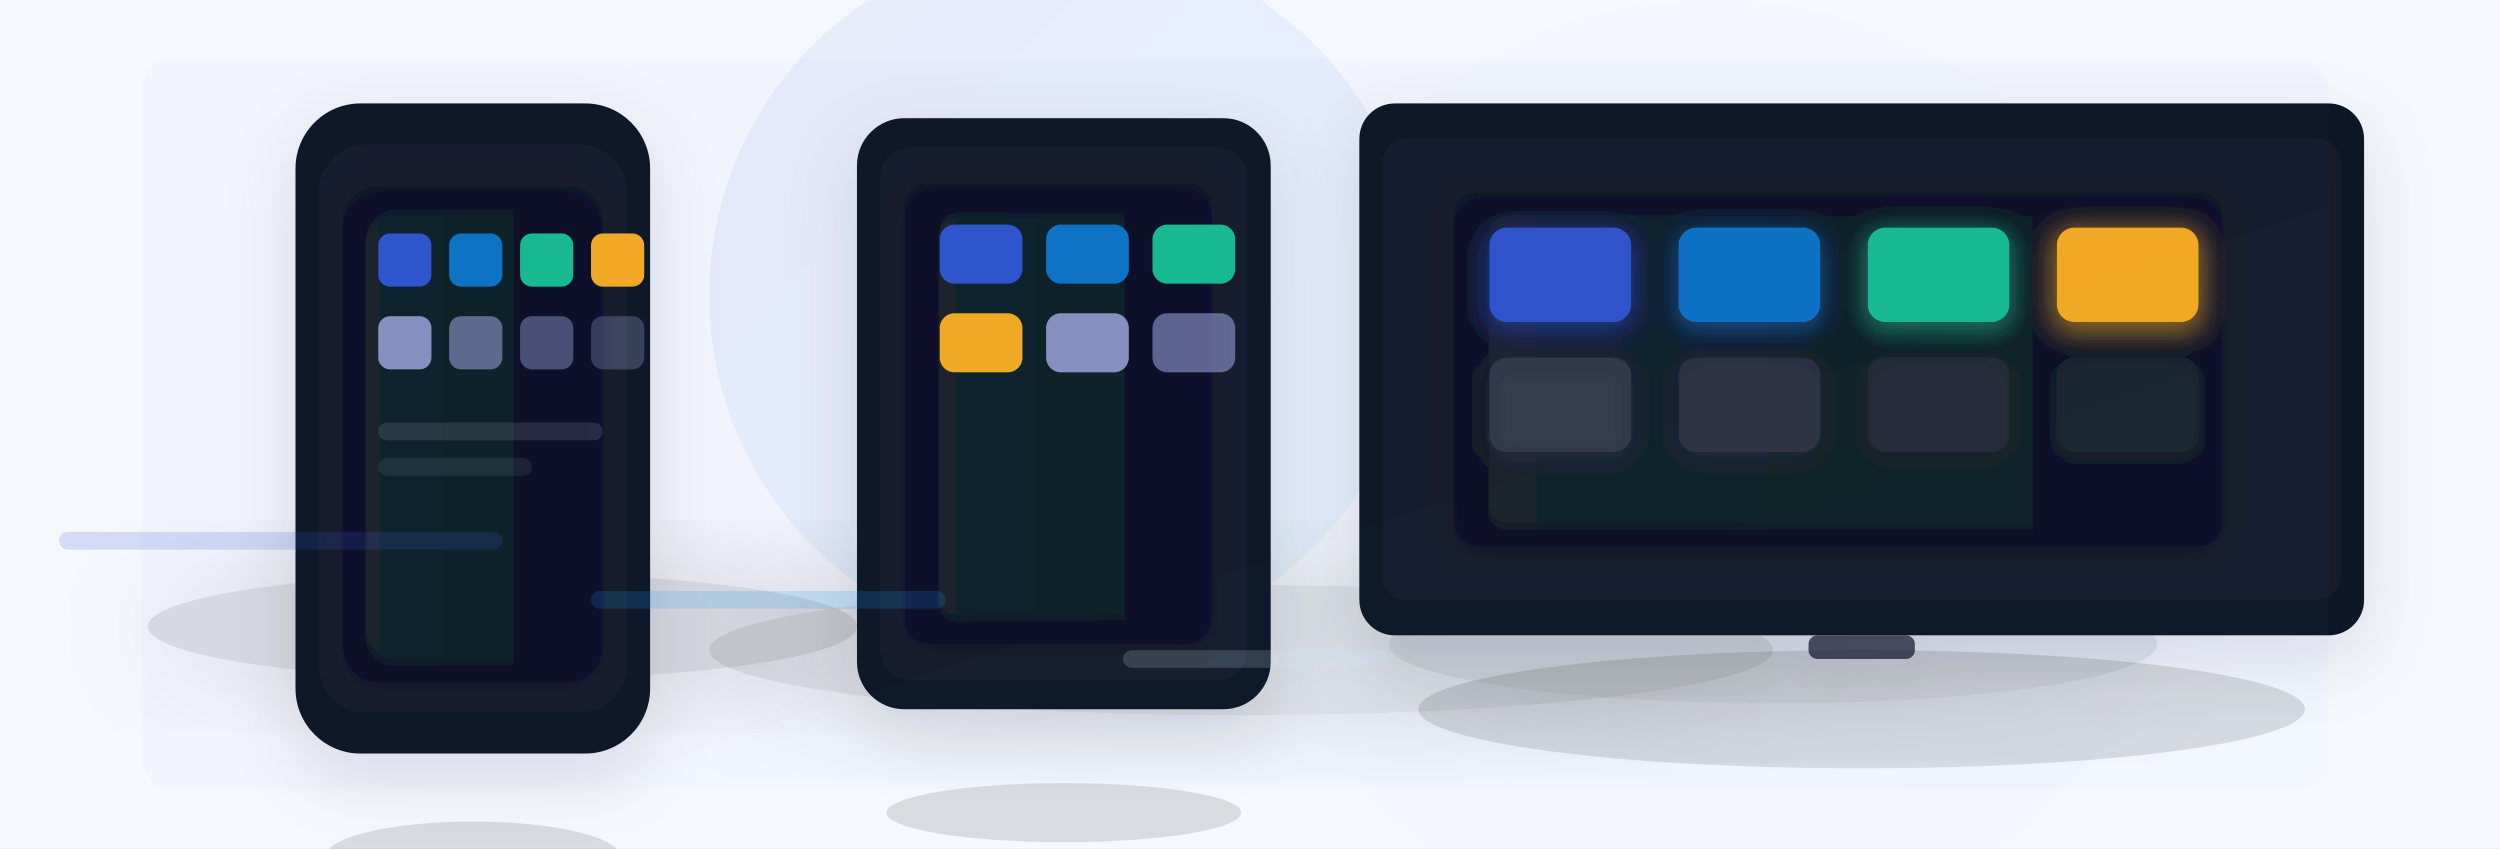
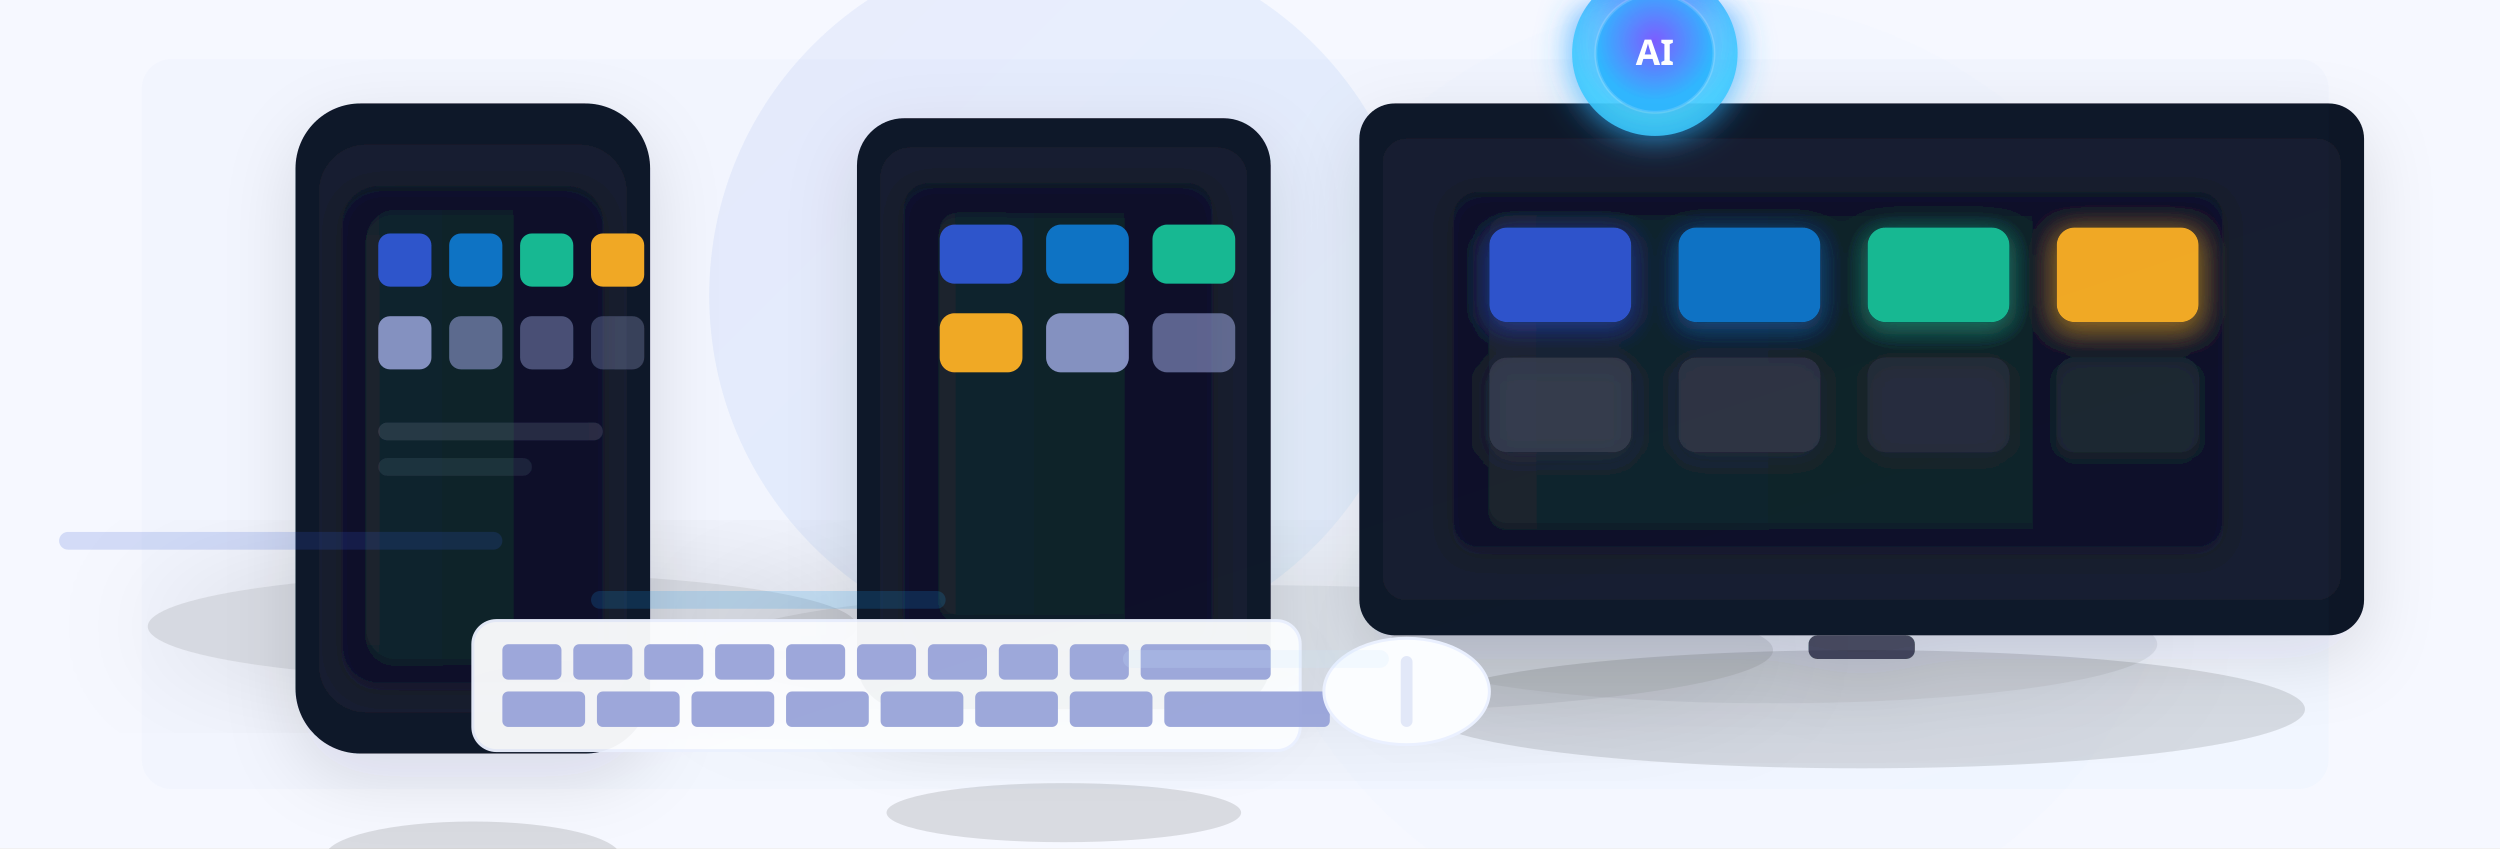
<svg xmlns="http://www.w3.org/2000/svg" width="846" height="287" viewBox="0 0 846 287" fill="none">
  <defs>
    <linearGradient id="g1" x1="0" x2="1" y1="0" y2="1">
      <stop offset="0" stop-color="#3056d3" />
      <stop offset="1" stop-color="#179bee" />
    </linearGradient>
    <linearGradient id="gloss" x1="0" x2="1" y1="0" y2="0">
      <stop offset="0" stop-color="#ffffff" stop-opacity="0.18" />
      <stop offset="0.6" stop-color="#ffffff" stop-opacity="0.06" />
      <stop offset="1" stop-color="#ffffff" stop-opacity="0" />
    </linearGradient>
+     <radialGradient id="aiGrad" cx="50%" cy="40%" r="50%">
+       <stop offset="0" stop-color="#7c5cff" stop-opacity="1" />
+       <stop offset="1" stop-color="#2db7ff" stop-opacity="0.95" />
+     </radialGradient>
+     <filter id="glow" x="-50%" y="-50%" width="200%" height="200%">
+       <feGaussianBlur stdDeviation="6" result="g" />
+       <feColorMatrix in="g" type="matrix" values="0 0 0 0 0.486  0 0 0 0 0.361  0 0 0 0 1  0 0 0 0.6 0" />
+       <feBlend in="SourceGraphic" in2="g" mode="screen" />
+     </filter>
    <filter id="soft" x="-50%" y="-50%" width="200%" height="200%" color-interpolation-filters="sRGB">
      <feGaussianBlur in="SourceGraphic" stdDeviation="20" result="b" />
      <feColorMatrix in="b" type="matrix" values="0 0 0 0 0  0 0 0 0 0  0 0 0 0 0  0 0 0 0.18 0" />
      <feBlend in="SourceGraphic" in2="b" mode="normal" />
    </filter>
    <filter id="s" x="-20%" y="-20%" width="140%" height="140%">
      <feDropShadow dx="0" dy="8" stdDeviation="12" flood-color="#0b1b3a" flood-opacity="0.12" />
    </filter>
    <filter id="inner" x="-10%" y="-10%" width="120%" height="120%">
      <feOffset dx="0" dy="2" result="off" />
      <feGaussianBlur in="off" stdDeviation="4" result="blur" />
      <feComposite in="blur" in2="SourceGraphic" operator="out" result="innerBlur" />
      <feColorMatrix in="innerBlur" type="matrix" values="0 0 0 0 0  0 0 0 0 0  0 0 0 0 0  0 0 0 0.12 0" />
      <feComposite in="SourceGraphic" in2="innerBlur" operator="over" />
    </filter>
    <clipPath id="r1">
      <rect x="0" y="0" width="846" height="287" rx="10" ry="10" />
    </clipPath>
  </defs>
  <rect width="846" height="287" fill="#f6f8ff" />
  <g opacity="0.6" transform="translate(40,10)">
    <circle cx="320" cy="90" r="120" fill="url(#g1)" opacity="0.12" />
    <circle cx="540" cy="150" r="160" fill="#d9e9ff" opacity="0.08" />
  </g>
  <g transform="translate(0,200)">
    <ellipse cx="170" cy="12" rx="120" ry="18" fill="#000" opacity="0.12" filter="url(#soft)" />
    <ellipse cx="420" cy="20" rx="180" ry="22" fill="#000" opacity="0.10" filter="url(#soft)" />
    <ellipse cx="600" cy="18" rx="130" ry="20" fill="#000" opacity="0.08" filter="url(#soft)" />
  </g>
  <g transform="translate(460,35)">
    <ellipse cx="170" cy="205" rx="150" ry="20" fill="#000" opacity="0.12" />
    <g filter="url(#s)">
      <rect x="0" y="0" width="340" height="180" rx="12" fill="#111827" />
      <rect x="8" y="12" width="324" height="156" rx="8" fill="#ffffff" opacity="0.03" />
      <g transform="translate(32,30)" filter="url(#inner)">
        <rect width="260" height="120" rx="8" fill="#0b1220" opacity="0.35" />
        <rect x="12" y="8" width="236" height="104" rx="6" fill="url(#gloss)" opacity="0.06" />
        <g transform="translate(12,12)" fill="#ffffff" opacity="0.95">
          <rect width="48" height="32" rx="6" fill="#3056d3" />
          <rect x="64" width="48" height="32" rx="6" fill="#17c" />
          <rect x="128" width="48" height="32" rx="6" fill="#13c296" />
          <rect x="192" width="48" height="32" rx="6" fill="#ffb020" />
          <rect y="44" width="48" height="32" rx="6" fill="#6b7280" opacity="0.32" />
          <rect x="64" y="44" width="48" height="32" rx="6" fill="#6b7280" opacity="0.24" />
          <rect x="128" y="44" width="48" height="32" rx="6" fill="#6b7280" opacity="0.16" />
          <rect x="192" y="44" width="48" height="32" rx="6" fill="#6b7280" opacity="0.08" />
        </g>
      </g>
      <rect x="152" y="180" width="36" height="8" rx="3" fill="#111827" opacity="0.7" />
    </g>
  </g>
  <g transform="translate(290,40)">
    <ellipse cx="70" cy="235" rx="60" ry="10" fill="#000" opacity="0.12" />
    <g filter="url(#s)">
      <rect x="0" y="0" width="140" height="200" rx="16" fill="#111827" />
      <rect x="8" y="10" width="124" height="180" rx="10" fill="#ffffff" opacity="0.03" />
      <g filter="url(#inner)">
        <rect x="16" y="22" width="104" height="156" rx="8" fill="#0b1220" opacity="0.35" />
        <rect x="28" y="32" width="80" height="136" rx="6" fill="url(#gloss)" opacity="0.06" />
      </g>
      <g transform="translate(28,36)" fill="#ffffff" opacity="0.95">
        <rect width="28" height="20" rx="5" fill="#3056d3" />
        <rect x="36" width="28" height="20" rx="5" fill="#17c" />
        <rect x="72" width="28" height="20" rx="5" fill="#13c296" />
        <rect x="0" y="30" width="28" height="20" rx="5" fill="#ffb020" />
        <rect x="36" y="30" width="28" height="20" rx="5" fill="#9aa4d8" opacity="0.9" />
        <rect x="72" y="30" width="28" height="20" rx="5" fill="#9aa4d8" opacity="0.6" />
      </g>
    </g>
  </g>
  <g transform="translate(100,35)">
    <ellipse cx="60" cy="255" rx="50" ry="12" fill="#000" opacity="0.12" />
    <g filter="url(#s)">
      <rect x="0" y="0" width="120" height="220" rx="22" fill="#111827" />
      <rect x="8" y="14" width="104" height="192" rx="16" fill="#ffffff" opacity="0.03" />
      <g filter="url(#inner)">
        <rect x="16" y="28" width="88" height="168" rx="12" fill="#0b1220" opacity="0.35" />
        <rect x="24" y="36" width="64" height="152" rx="10" fill="url(#gloss)" opacity="0.06" />
      </g>
      <g transform="translate(28,44)" fill="#ffffff" opacity="0.95">
        <rect width="18" height="18" rx="4" fill="#3056d3" />
        <rect x="24" width="18" height="18" rx="4" fill="#17c" />
        <rect x="48" width="18" height="18" rx="4" fill="#13c296" />
        <rect x="72" width="18" height="18" rx="4" fill="#ffb020" />
        <rect y="28" width="18" height="18" rx="4" fill="#9aa4d8" opacity="0.9" />
        <rect x="24" y="28" width="18" height="18" rx="4" fill="#9aa4d8" opacity="0.6" />
        <rect x="48" y="28" width="18" height="18" rx="4" fill="#9aa4d8" opacity="0.45" />
        <rect x="72" y="28" width="18" height="18" rx="4" fill="#9aa4d8" opacity="0.3" />
        <rect x="0" y="64" width="76" height="6" rx="3" fill="#ffffff" opacity="0.12" />
        <rect x="0" y="76" width="52" height="6" rx="3" fill="#ffffff" opacity="0.08" />
      </g>
    </g>
  </g>
+   <g transform="translate(160,210)">
+     <ellipse cx="140" cy="20" rx="140" ry="10" fill="#000" opacity="0.06" filter="url(#soft)" />
+     <rect x="0" y="0" width="280" height="44" rx="8" fill="#ffffff" opacity="0.96" stroke="#eef2ff" />
+     <g transform="translate(10,8)" fill="#9aa4d8" opacity="0.95">
+       <rect width="20" height="12" rx="2" />
+       <rect x="24" width="20" height="12" rx="2" />
+       <rect x="48" width="20" height="12" rx="2" />
+       <rect x="72" width="20" height="12" rx="2" />
+       <rect x="96" width="20" height="12" rx="2" />
+       <rect x="120" width="20" height="12" rx="2" />
+       <rect x="144" width="20" height="12" rx="2" />
+       <rect x="168" width="20" height="12" rx="2" />
+       <rect x="192" width="20" height="12" rx="2" />
+       <rect x="216" width="44" height="12" rx="2" />
+       <rect y="16" width="28" height="12" rx="2" />
+       <rect x="32" y="16" width="28" height="12" rx="2" />
+       <rect x="64" y="16" width="28" height="12" rx="2" />
+       <rect x="96" y="16" width="28" height="12" rx="2" />
+       <rect x="128" y="16" width="28" height="12" rx="2" />
+       <rect x="160" y="16" width="28" height="12" rx="2" />
+       <rect x="192" y="16" width="28" height="12" rx="2" />
+       <rect x="224" y="16" width="56" height="12" rx="2" />
+     </g>
+     <g transform="translate(292,6)">
+       <ellipse cx="24" cy="18" rx="28" ry="18" fill="#ffffff" stroke="#eef2ff" />
+       <rect x="22" y="6" width="4" height="24" rx="2" fill="#e6eaf8" />
+     </g>
+   </g>
+   <g transform="translate(560,18)">
+     <circle cx="0" cy="0" r="28" fill="url(#aiGrad)" filter="url(#glow)" opacity="0.95" />
+     <circle cx="0" cy="0" r="20" fill="url(#aiGrad)" stroke="#ffffff" stroke-opacity="0.16" />
+     <text x="0" y="4" text-anchor="middle" font-family="sans-serif" font-size="12" font-weight="700" fill="#ffffff">AI</text>
+   </g>
  <g transform="translate(20,180)" opacity="0.18">
    <rect x="0" y="0" width="150" height="6" rx="3" fill="#3056d3" />
    <rect x="180" y="20" width="120" height="6" rx="3" fill="#179bee" />
    <rect x="360" y="40" width="90" height="6" rx="3" fill="#cfe8ff" />
  </g>
  <rect x="48" y="20" width="740" height="247" rx="10" fill="url(#g1)" opacity="0.02" />
</svg>
